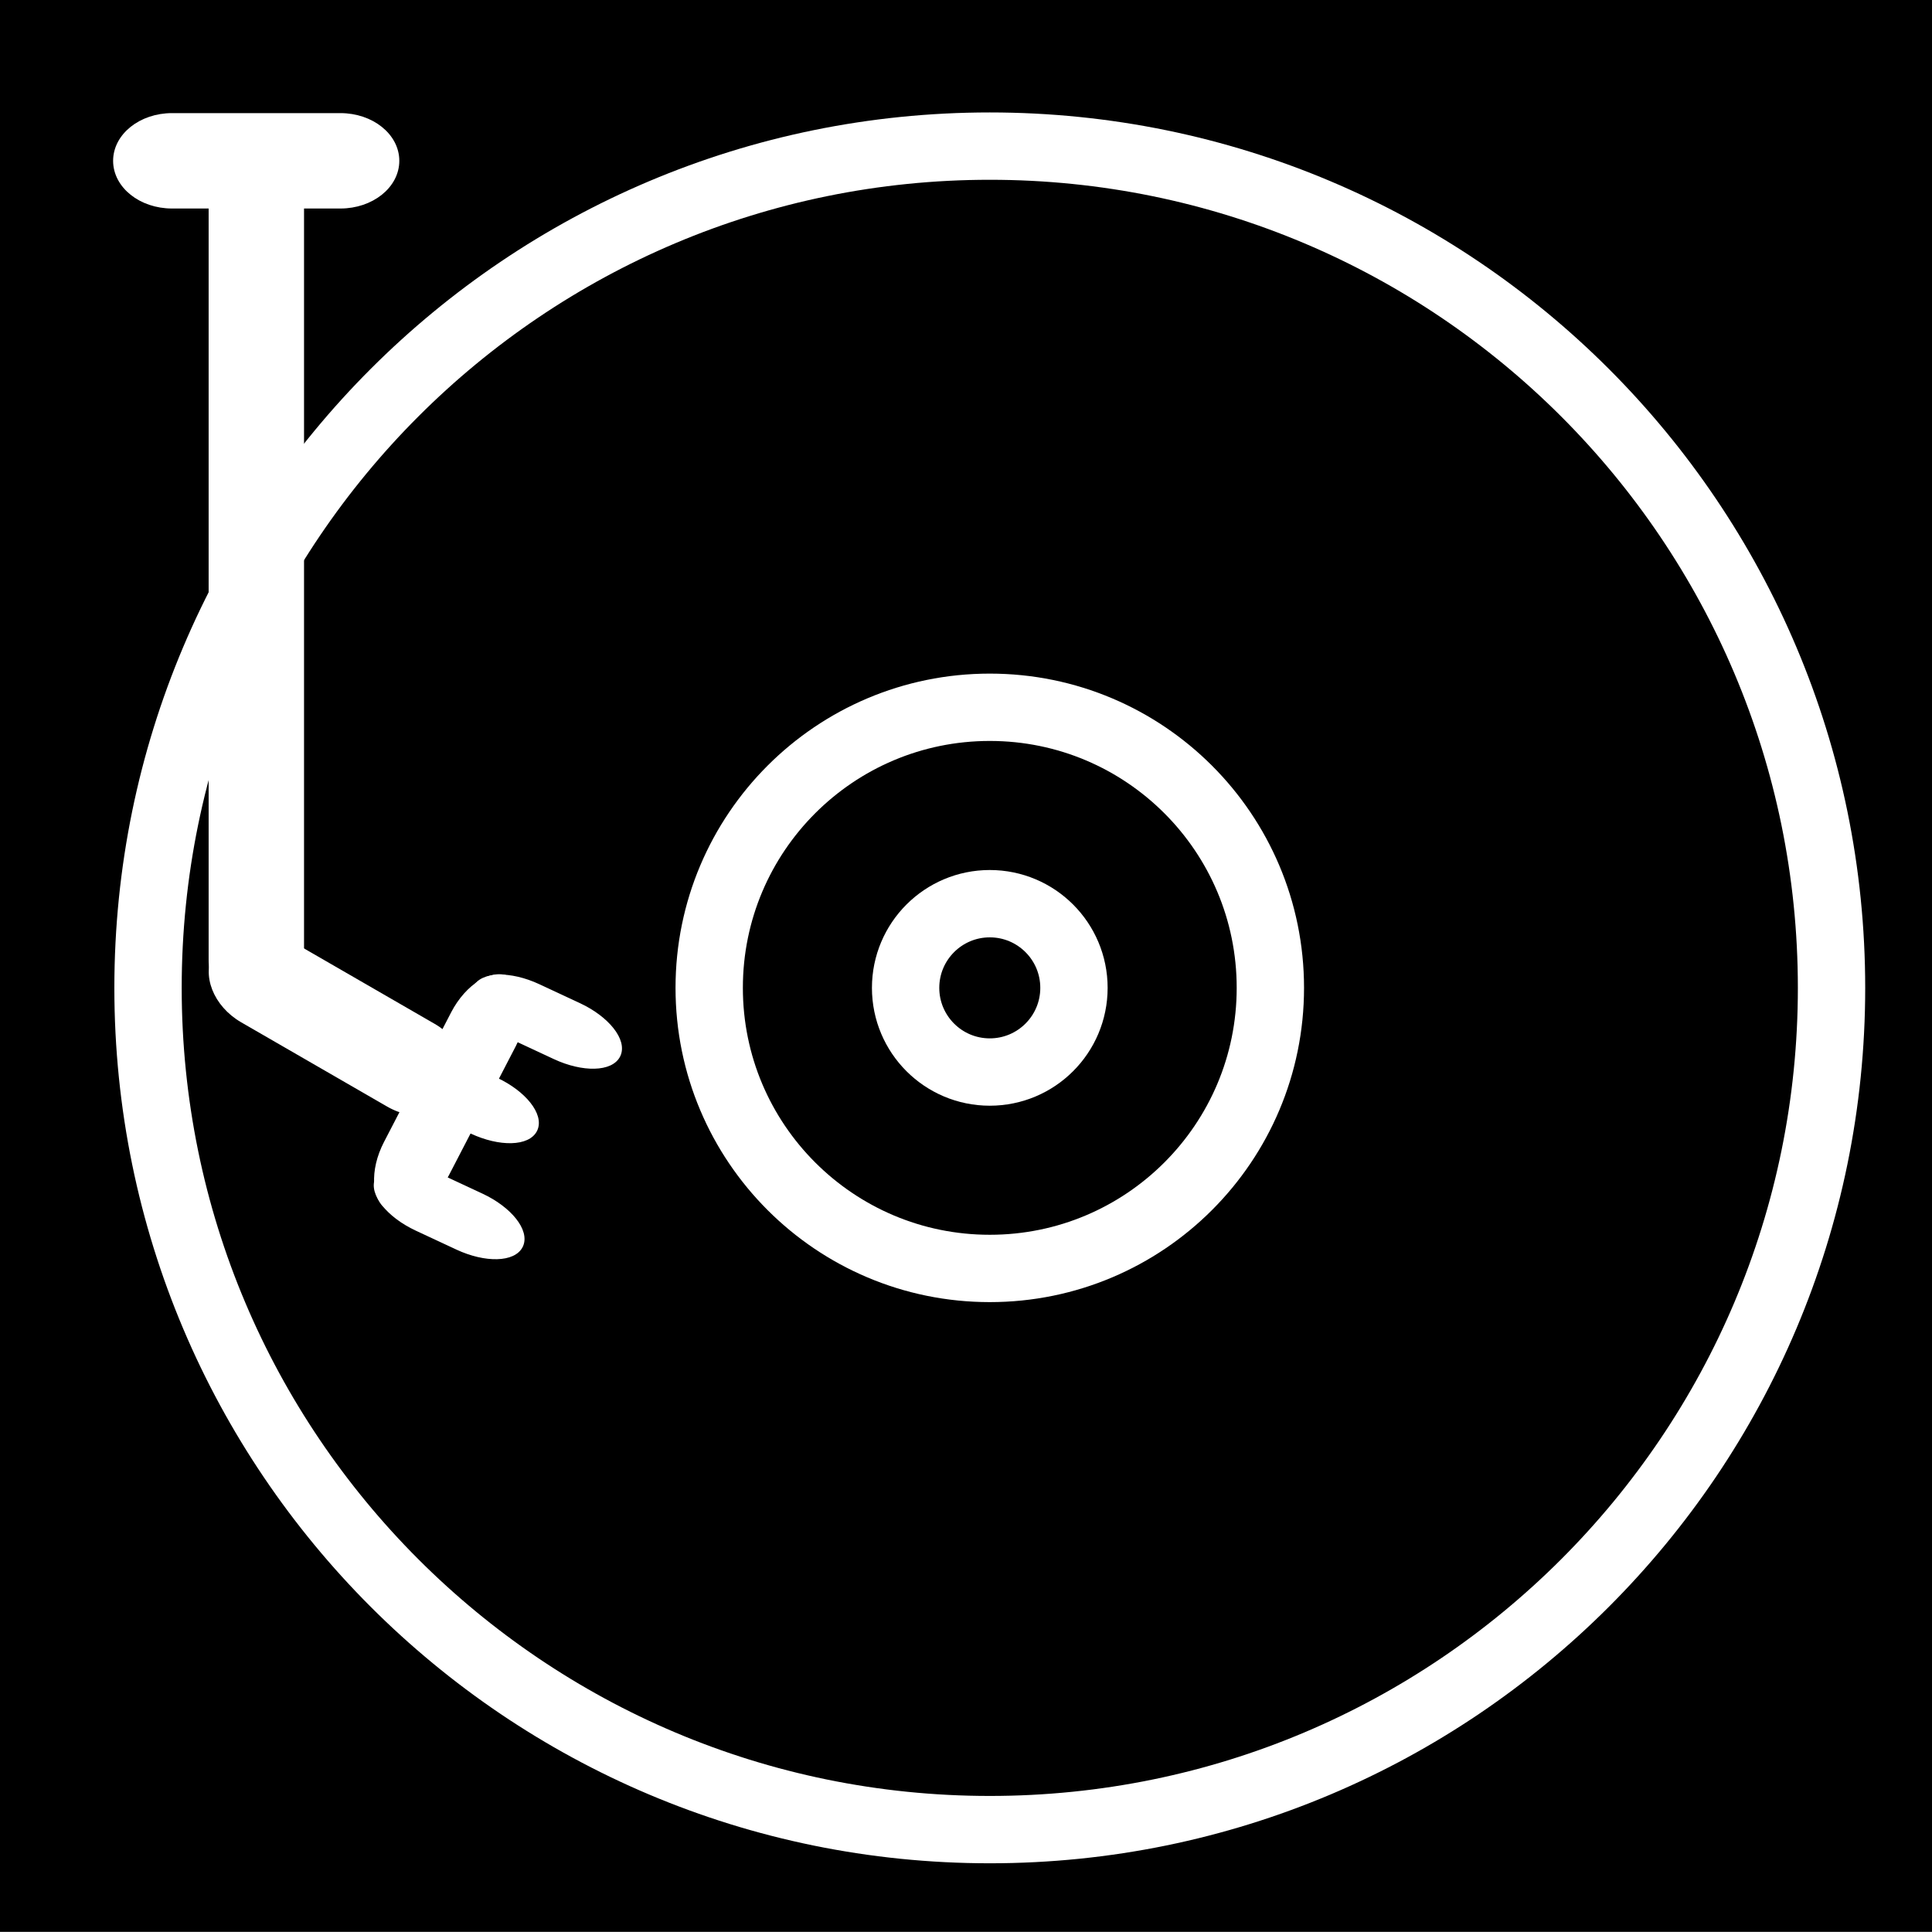
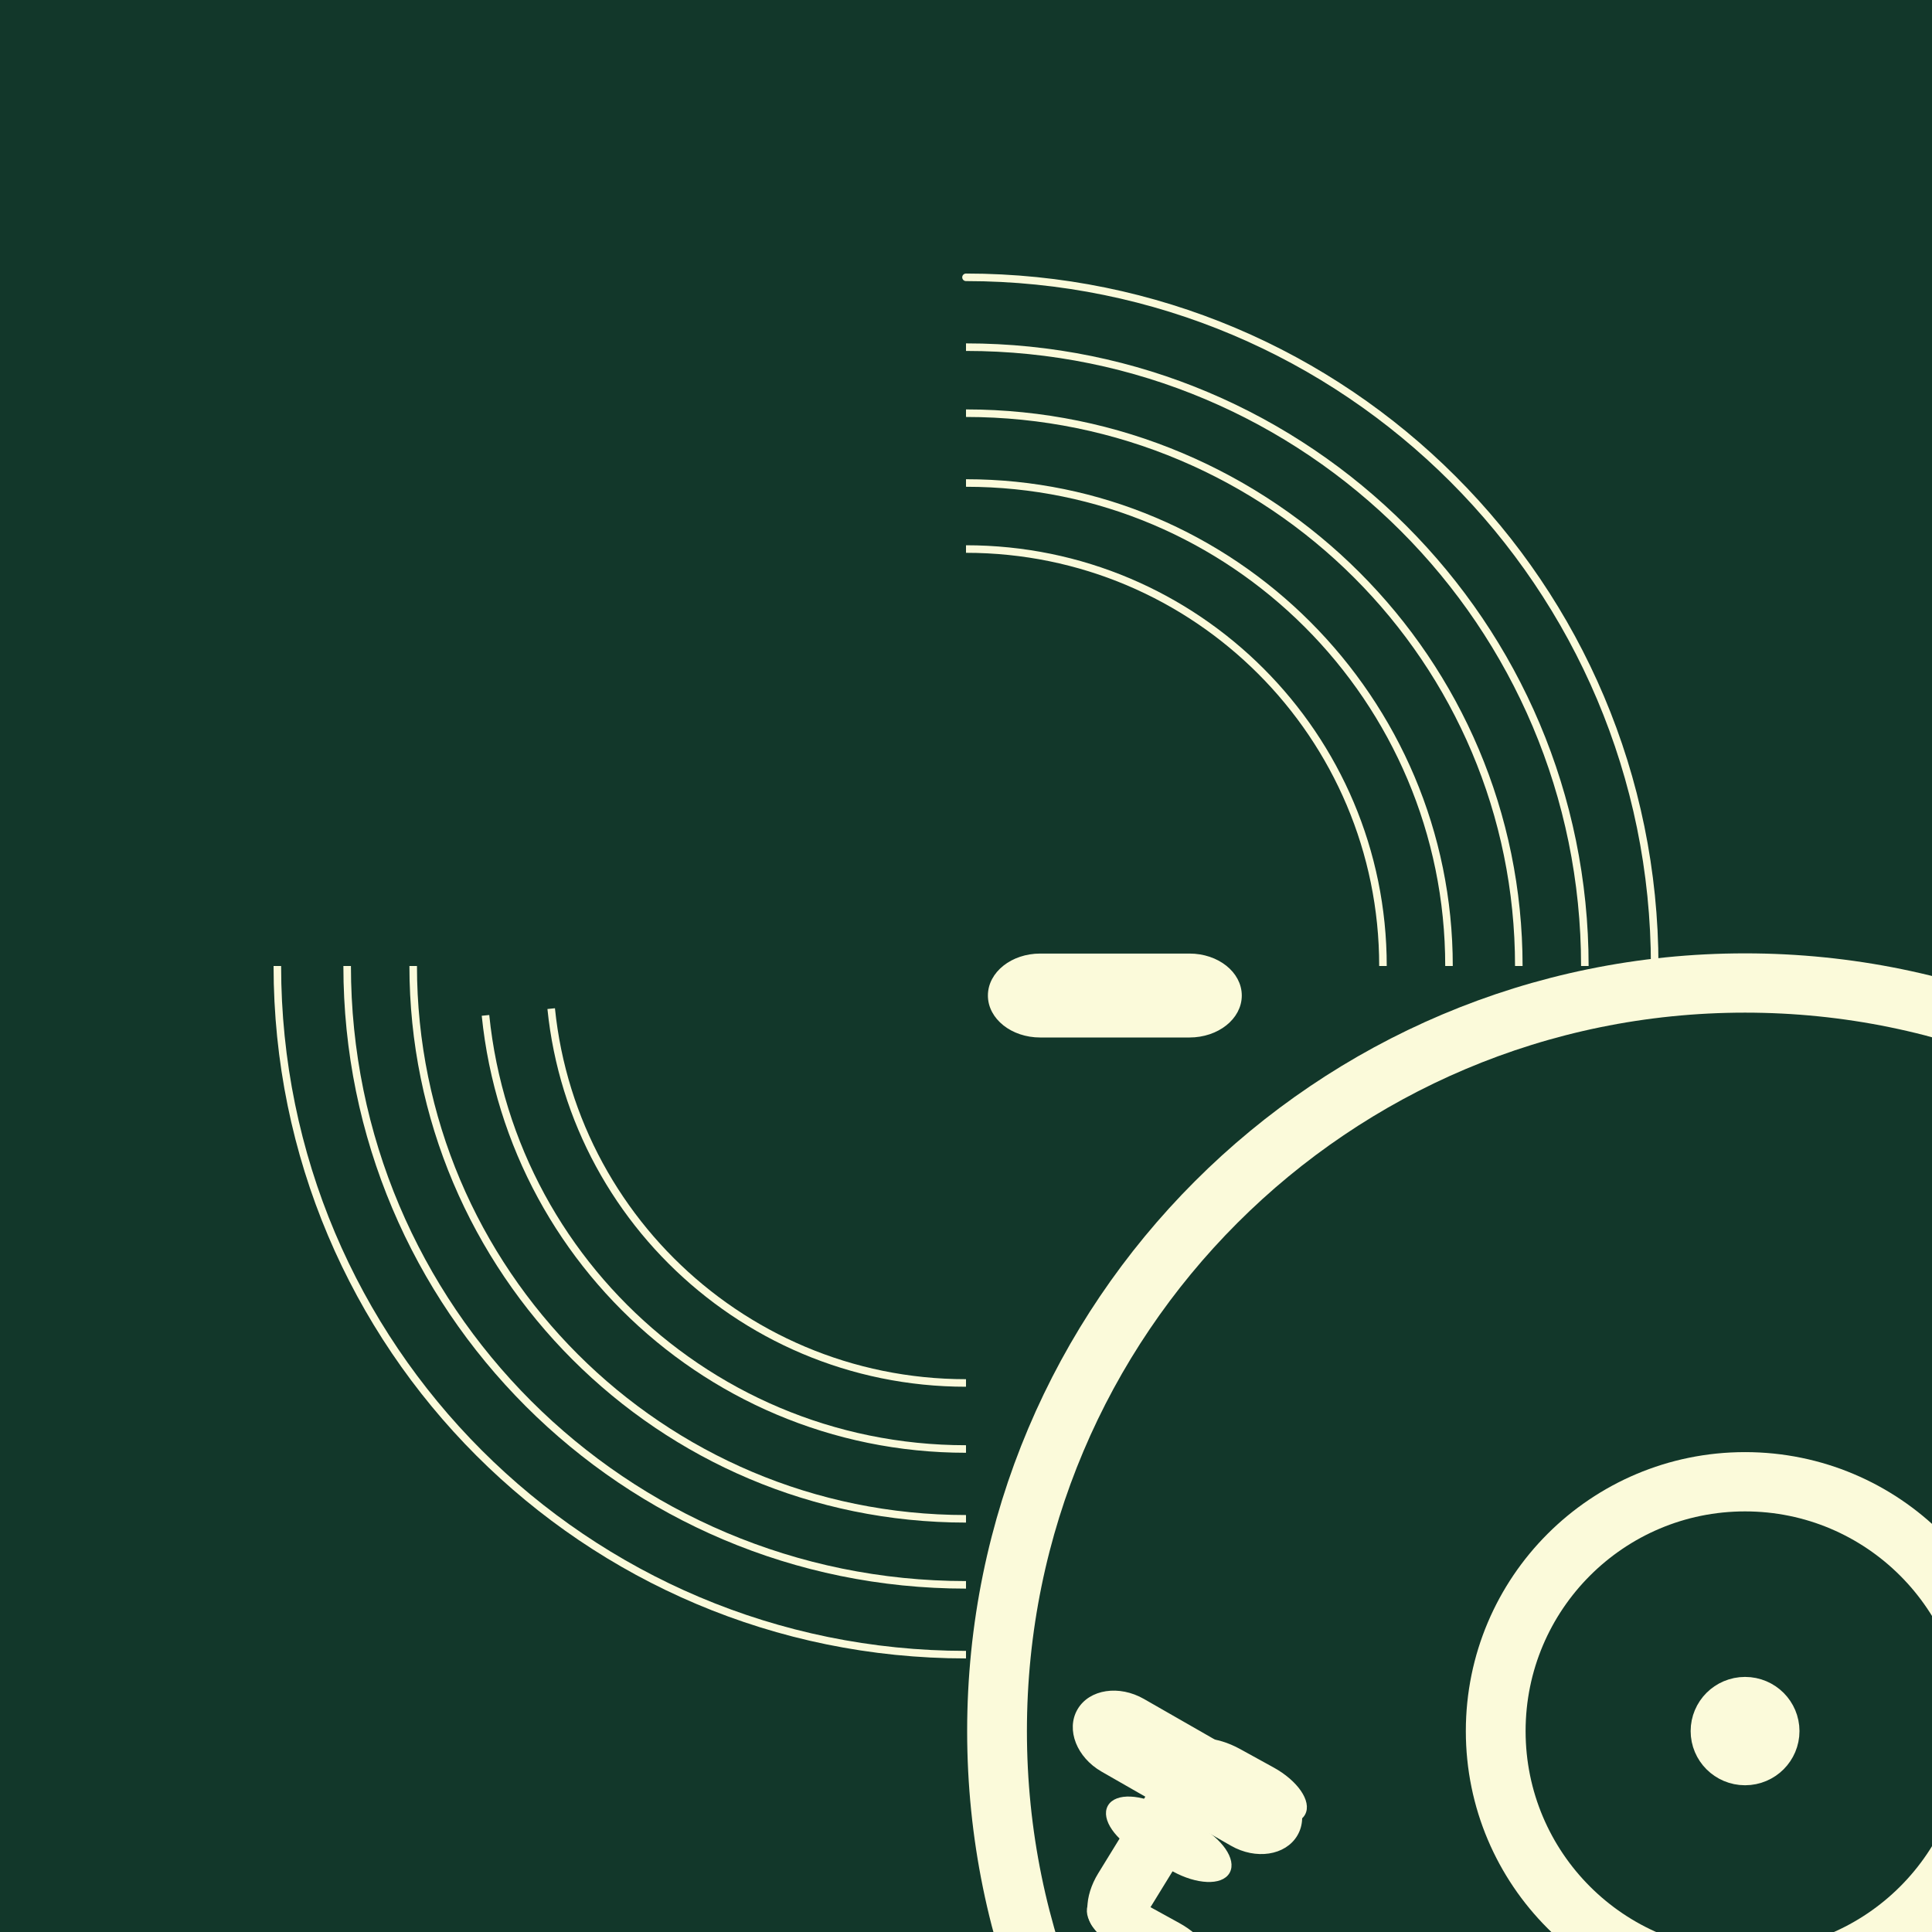
- <svg xmlns="http://www.w3.org/2000/svg" viewBox="0 0 500 500">
-   <rect x="-1.372" y="-0.499" width="501.713" height="499.962" style="stroke: rgb(0, 0, 0);" />
-   <g transform="matrix(1.452301, 0, 0, 1.452301, -115.6339, -116.1306)">
+ <svg xmlns="http://www.w3.org/2000/svg" xmlns:ns1="https://boxy-svg.com" viewBox="0 0 1024 1024">
+   <rect x="-23.313" width="1108.287" height="1058.074" style="stroke: rgba(0, 0, 0, 0); fill: rgb(18, 55, 42);" y="-17" />
+   <g>
+     <path d="M 146.983 512 M 512 146.983 C 713.593 146.983 877.017 310.407 877.017 512" style="stroke-width: 4px; stroke-linecap: round; stroke-linejoin: round; stroke: rgb(251, 250, 218); fill: rgba(251, 250, 218, 0);" />
+     <path d="M 184 512 M 512 184 C 693.149 184 840 330.851 840 512" style="stroke-width: 4px; stroke: rgb(251, 250, 218); fill: rgba(251, 250, 218, 0);" />
+     <path d="M 219 512 M 512 219 C 673.819 219 805 350.181 805 512" style="stroke-width: 4px; stroke: rgb(251, 250, 218); fill: rgba(251, 250, 218, 0);" />
+     <path d="M 256 512 M 512 256 C 653.385 256 768 370.615 768 512" style="stroke-width: 4px; stroke: rgb(251, 250, 218); fill: rgba(251, 250, 218, 0);" />
+     <path d="M 512 877 C 310.416 877 147 713.584 147 512" style="stroke-width: 4px; stroke: rgb(251, 250, 218); fill: rgba(251, 250, 218, 0);" />
+     <path d="M 512 840 C 330.851 840 184 693.149 184 512" style="stroke-width: 4px; stroke: rgb(251, 250, 218); fill: rgba(251, 250, 218, 0);" />
+     <path d="M 512 805 C 350.181 805 219 673.819 219 512" style="stroke-width: 4px; stroke: rgb(251, 250, 218); fill: rgba(251, 250, 218, 0);" />
+     <path d="M 512 768 C 503.164 768 494.432 767.552 485.826 766.678 C 477.22 765.804 468.739 764.504 460.407 762.799 C 452.075 761.094 443.89 758.984 435.874 756.491 C 427.858 753.998 420.011 751.121 412.354 747.882 C 404.697 744.644 397.231 741.043 389.976 737.102 C 382.721 733.161 375.679 728.88 368.869 724.279 C 362.059 719.679 355.482 714.759 349.161 709.542 C 342.839 704.325 336.772 698.81 330.981 693.019 C 325.19 687.228 319.676 681.161 314.458 674.839 C 309.241 668.518 304.321 661.942 299.721 655.132 C 295.12 648.323 290.839 641.28 286.898 634.025 C 282.957 626.771 279.357 619.304 276.118 611.647 C 272.88 603.991 270.003 596.143 267.51 588.127 C 265.017 580.111 262.907 571.926 261.201 563.594 C 259.496 555.262 258.196 546.782 257.322 538.175" style="stroke-width: 4px; stroke: rgb(251, 250, 218); fill: rgba(251, 250, 218, 0);" />
+     <path d="M 512 733 C 504.372 733 496.833 732.614 489.404 731.859 C 481.975 731.105 474.654 729.982 467.461 728.51 C 460.268 727.038 453.201 725.217 446.281 723.065 C 439.361 720.912 432.586 718.429 425.976 715.633 C 419.366 712.838 412.92 709.729 406.657 706.327 C 400.395 702.925 394.315 699.228 388.436 695.257 C 382.558 691.285 376.88 687.039 371.423 682.535 C 365.965 678.031 360.728 673.27 355.729 668.271 C 350.73 663.272 345.969 658.034 341.465 652.577 C 336.962 647.12 332.715 641.442 328.743 635.564 C 324.772 629.685 321.076 623.605 317.673 617.343 C 314.271 611.08 311.163 604.634 308.367 598.024 C 305.572 591.414 303.088 584.64 300.936 577.72 C 298.784 570.8 296.962 563.734 295.49 556.54 C 294.018 549.347 292.896 542.026 292.141 534.596 M 512 291 C 519.629 291 527.167 291.387 534.596 292.141 C 542.026 292.896 549.347 294.018 556.54 295.49 C 563.734 296.962 570.8 298.784 577.72 300.936 C 584.64 303.088 591.414 305.572 598.024 308.367 C 604.634 311.163 611.08 314.271 617.343 317.673 C 623.606 321.076 629.686 324.772 635.564 328.743 C 641.442 332.715 647.12 336.962 652.577 341.465 C 658.034 345.969 663.272 350.73 668.271 355.729 C 673.27 360.728 678.031 365.966 682.535 371.423 C 687.039 376.88 691.285 382.558 695.257 388.436 C 699.228 394.315 702.925 400.395 706.327 406.658 C 709.729 412.921 712.837 419.366 715.633 425.976 C 718.429 432.587 720.912 439.361 723.064 446.281 C 725.217 453.202 727.038 460.268 728.51 467.461 C 729.982 474.654 731.104 481.975 731.859 489.404 C 732.613 496.833 733 504.371 733 512" style="stroke-width: 4px; stroke: rgb(251, 250, 218); fill: rgba(251, 250, 218, 0);" />
+   </g>
+   <g transform="matrix(2.639857, 0, 0, 2.618437, 260.1986, 261.4421)" style="transform-origin: 251.801px 250.558px;">
    <g style="pointer-events: none;">
-       <ellipse style="fill-opacity: 0; pointer-events: none; stroke-width: 12px; stroke: rgb(255, 255, 255); fill: rgb(255, 255, 255);" cx="186.503" cy="213.422" rx="150" ry="150" transform="matrix(1, -0.000001, 0.000001, 1, 69.4963, 42.57799)">
+       <ellipse style="fill-opacity: 0; stroke-width: 12px; transform-origin: 182.305px 207.987px; fill: rgb(251, 250, 218); stroke: rgb(251, 250, 218);" cx="182.305" cy="207.987" rx="150.186" ry="151.426" transform="matrix(1, -0.000001, 0.000001, 1, 69.49652, 42.57058)">
        </ellipse>
-       <ellipse style="stroke-width: 12px; fill-opacity: 0; pointer-events: auto; stroke: rgb(255, 255, 255); fill: rgb(255, 255, 255);" cx="184.892" cy="215.57" rx="50" ry="50" transform="matrix(1, -0.000001, 0.000001, 1, 71.10754, 40.42974)">
+       <ellipse style="stroke-width: 12px; fill-opacity: 0; pointer-events: auto; transform-origin: 180.693px 211.63px; fill: rgb(251, 250, 218); stroke: rgb(251, 250, 218);" cx="180.693" cy="211.57" rx="50.062" ry="50.469" transform="matrix(1, -0.000001, 0.000001, 1, 71.10774, 38.98797)">
        </ellipse>
-       <ellipse style="stroke-width: 12px; fill-opacity: 0; pointer-events: none; stroke: rgb(255, 255, 255); fill: rgb(255, 255, 255);" cx="185.125" cy="215.57" rx="15" ry="15" transform="matrix(1, -0.000001, 0.000001, 1, 70.87485, 40.42974)">
+       <ellipse style="stroke-width: 12px; transform-origin: 180.926px 209.9px; pointer-events: auto; fill: rgb(251, 250, 218); stroke: rgb(251, 250, 218);" cx="180.926" cy="209.9" rx="4.925" ry="4.965" transform="matrix(1, -0.000001, 0.000001, 1, 70.87506, 40.6578)">
        </ellipse>
    </g>
-     <g style="pointer-events: none;">
-       <rect style="pointer-events: none; stroke: rgb(255, 255, 255); fill: rgb(255, 255, 255);" x="100.278" y="100.62" width="50" height="16" rx="10" ry="10">
+     <g style="">
+       <rect style="stroke-width: 0.993px; transform-origin: 253.139px 249.185px; fill: rgb(251, 250, 218); stroke: rgb(251, 250, 218);" x="100.278" y="93.67" width="49.981" height="15.994" rx="10" ry="10">
        </rect>
-       <rect style="pointer-events: none; stroke: rgb(255, 255, 255); fill: rgb(255, 255, 255);" x="216.436" y="122.498" width="155" height="16" rx="10" ry="10" transform="matrix(0, 1, -1, 0, 255.798, -110.436)" />
-       <rect style="pointer-events: none; stroke: rgb(255, 255, 255); fill: rgb(255, 255, 255);" x="69.818" y="122.498" width="50" height="16" rx="10" ry="10" transform="matrix(0.866025, 0.5, -0.5, 0.866025, 122.9865, 101.8591)">
+       <rect style="stroke-width: 0.993px; transform-origin: 363.746px 2.624px; fill: rgb(251, 250, 218); stroke: rgb(251, 250, 218);" x="216.436" y="122.498" width="155" height="16" rx="10" ry="10" transform="matrix(0, 1, -1, 0, -110.6071, 245.9182)" />
+       <rect style="pointer-events: none; stroke-width: 0.993px; fill: rgb(251, 250, 218); stroke: rgb(251, 250, 218);" x="69.818" y="122.498" width="50" height="16" rx="10" ry="10" transform="matrix(0.866025, 0.5, -0.5, 0.866025, 122.9865, 98.48724)">
        </rect>
    </g>
-     <g>
-       <rect style="pointer-events: auto; stroke: rgb(255, 255, 255); fill: rgb(255, 255, 255);" x="64.232" y="91.874" width="46" height="12" rx="10" ry="10" transform="matrix(0.459949, -0.887945, 0.887945, 0.459949, 32.76821, 307.3546)">
+     <g style="transform-origin: 167.859px 278.995px;" transform="matrix(0.961742, 0.067801, -0.066706, 0.961742, -1.551895, -3.303742)">
+       <rect style="stroke-width: 0.993px; fill: rgb(251, 250, 218); stroke: rgb(251, 250, 218);" x="64.232" y="91.874" width="46" height="12" rx="10" ry="10" transform="matrix(0.459949, -0.887945, 0.887945, 0.459949, 32.76821, 307.3546)">
        </rect>
-       <rect style="pointer-events: auto; stroke: rgb(255, 255, 255); fill: rgb(255, 255, 255);" x="39.098" y="76.561" width="28" height="10" rx="10" ry="10" transform="matrix(0.906279, 0.422679, -0.422679, 0.906279, 163.3779, 165.6618)">
+       <rect style="stroke-width: 0.993px; fill: rgb(251, 250, 218); stroke: rgb(251, 250, 218);" x="39.098" y="76.561" width="28" height="10" rx="10" ry="10" transform="matrix(0.906279, 0.422679, -0.422679, 0.906279, 163.3779, 165.6618)">
        </rect>
-       <rect style="pointer-events: auto; stroke: rgb(255, 255, 255); fill: rgb(255, 255, 255);" x="39.098" y="76.561" width="28" height="10" rx="10" ry="10" transform="matrix(0.906279, 0.422679, -0.422679, 0.906279, 148.5659, 178.9336)">
+       <rect style="stroke-width: 0.993px; fill: rgb(251, 250, 218); stroke: rgb(251, 250, 218);" x="39.098" y="76.561" width="28" height="10" rx="10" ry="10" transform="matrix(0.906279, 0.422679, -0.422679, 0.906279, 148.5659, 178.9336)">
        </rect>
-       <rect style="pointer-events: auto; stroke: rgb(255, 255, 255); fill: rgb(255, 255, 255);" x="39.098" y="76.561" width="28" height="10" rx="10" ry="10" transform="matrix(0.906279, 0.422679, -0.422679, 0.906279, 146.0108, 199.6067)">
+       <rect style="stroke-width: 0.993px; fill: rgb(251, 250, 218); stroke: rgb(251, 250, 218);" x="39.098" y="76.561" width="28" height="10" rx="10" ry="10" transform="matrix(0.906279, 0.422679, -0.422679, 0.906279, 146.0108, 199.6067)">
        </rect>
+     </g>
+     <g style="visibility: hidden;">
+       <rect style="fill: rgb(251, 250, 218); stroke: rgb(251, 250, 218);" x="53.362" y="58.516" width="38.215" height="7.643" rx="10" ry="10" transform="matrix(-0.000067, 1, -1, -0.000067, 349.4315, 194.2438)">
+         </rect>
+       <rect style="transform-origin: 72.47px 97.874px; fill: rgb(251, 250, 218); stroke: rgb(251, 250, 218);" x="53.362" y="91.874" width="38.215" height="12" rx="10" ry="10" transform="matrix(-0.000067, 1, -1, -0.000067, 230.8447, 168.8372)">
+         </rect>
+       <path d="M 421.648 351.47 Q 424.833 346.203 428.017 351.47 L 442.878 376.052 Q 446.063 381.319 439.694 381.319 L 409.971 381.319 Q 403.602 381.319 406.787 376.052 Z" style="transform-origin: 424.832px 365.078px; fill: rgb(251, 250, 218); stroke: rgb(251, 250, 218);" transform="matrix(0, 1, -1, 0, -160.9461, -101.7073)" ns1:shape="triangle 403.602 346.203 42.461 35.116 0.5 0.15 1@29d5930f">
+         </path>
+       <rect x="241.4" y="235.864" width="103.742" height="58.151" style="fill: rgb(251, 250, 218); stroke: rgb(251, 250, 218);" />
    </g>
  </g>
</svg>
